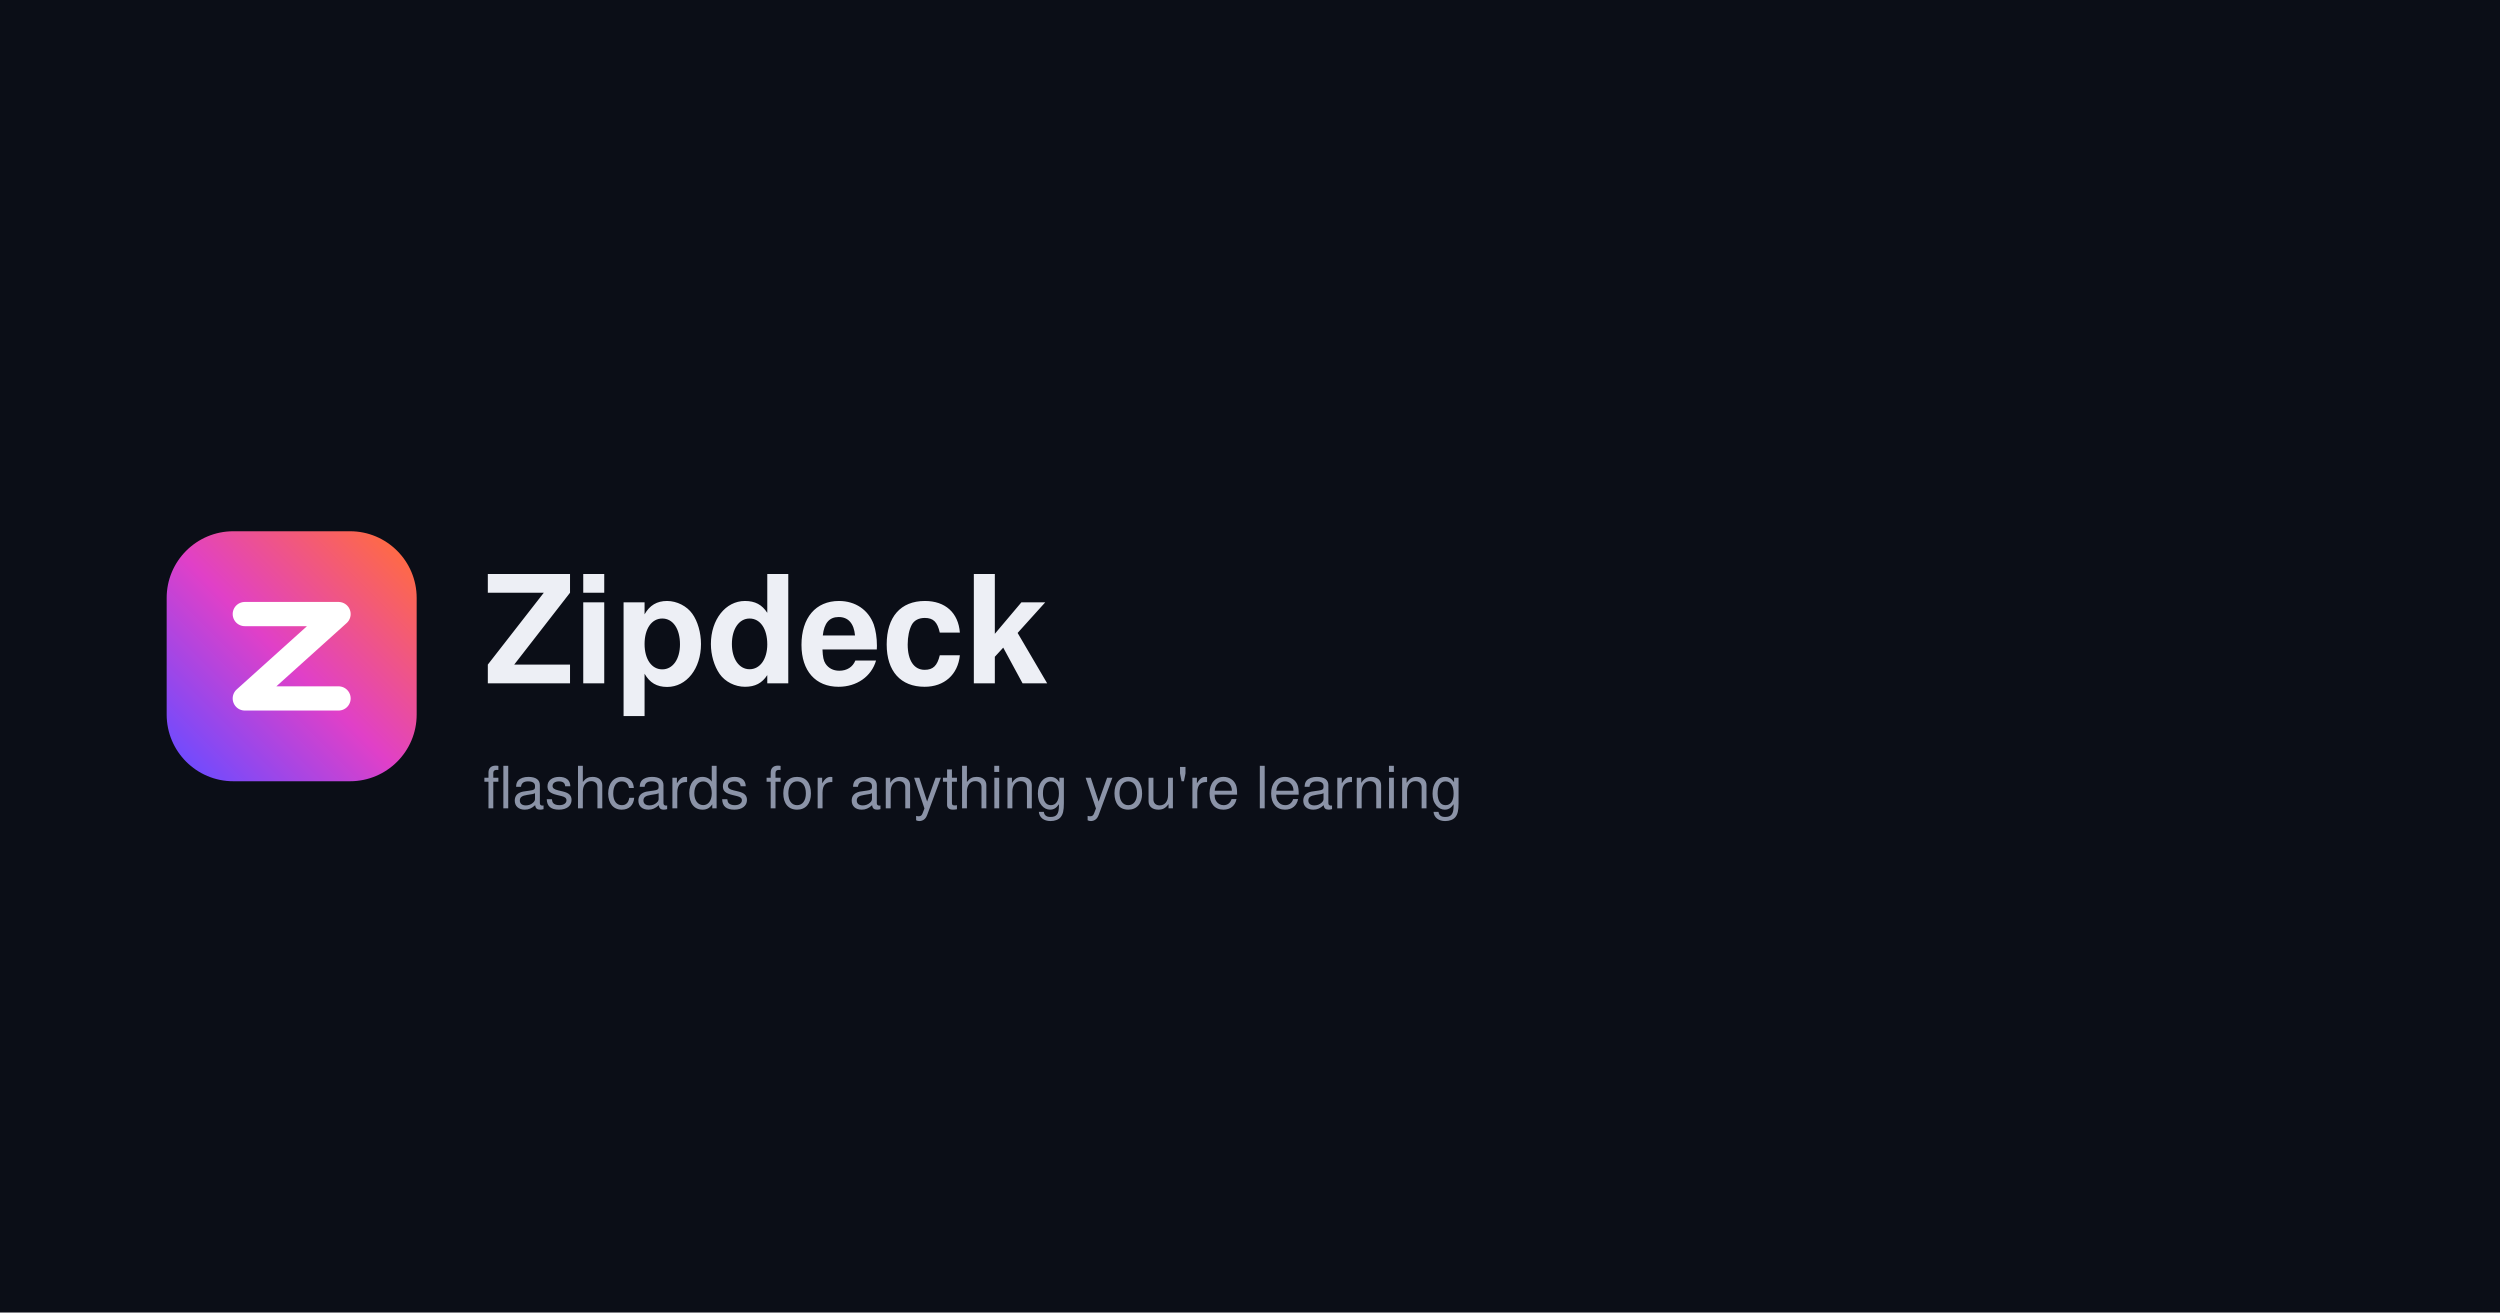
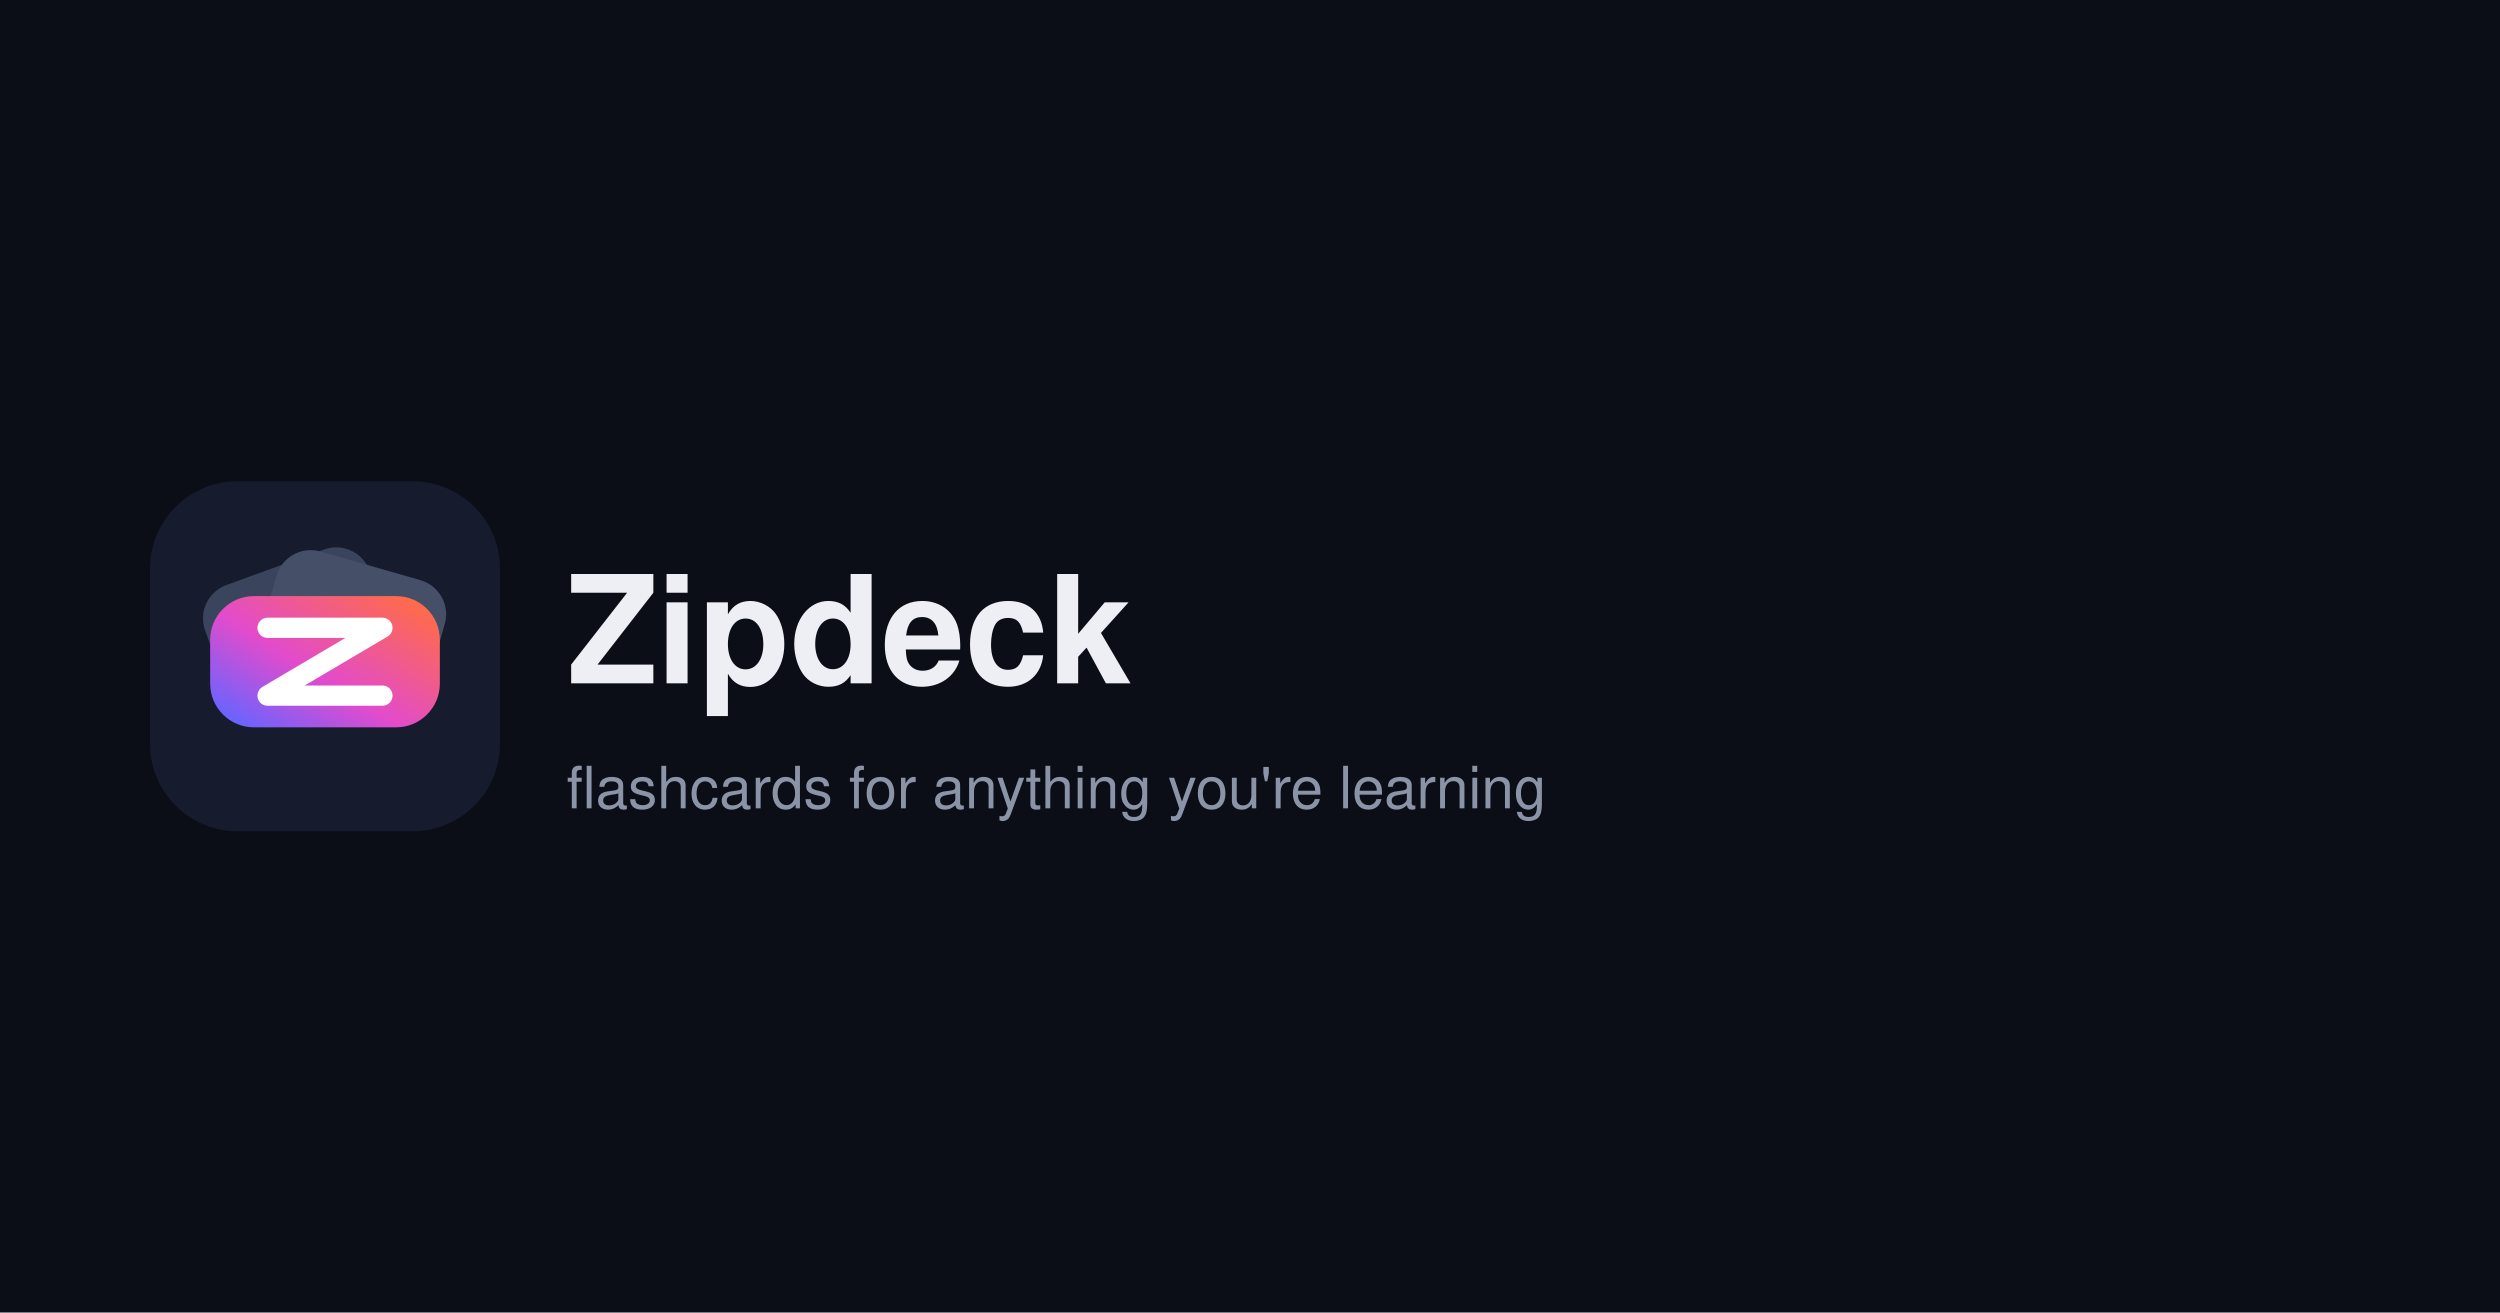
<svg xmlns="http://www.w3.org/2000/svg" width="1200" height="630" viewBox="0 0 1200 630">
  <rect width="1200" height="630" fill="#0b0e17" />
-   <defs>
-     <linearGradient id="zipdeck-og" x1="6%" y1="94%" x2="94%" y2="6%">
-       <stop offset="0%" stop-color="#6E4BFF" />
-       <stop offset="48%" stop-color="#E040C8" />
-       <stop offset="100%" stop-color="#FF6B42" />
-     </linearGradient>
-   </defs>
-   <g transform="translate(80 255)">
-     <rect width="120" height="120" rx="32" fill="url(#zipdeck-og)" />
-     <g transform="scale(3.75)">
-       <path fill="none" stroke="#fff" stroke-width="3.1" stroke-linecap="round" stroke-linejoin="round" d="M10 10.6h12L10 21.4h12" />
+   <g transform="translate(72 231) scale(2.625)">
+     <defs>
+       <linearGradient id="zipdeck-og-face" x1="6%" y1="90%" x2="94%" y2="10%">
+         <stop offset="0%" stop-color="#6B63FF" />
+         <stop offset="42%" stop-color="#E24BCC" />
+         <stop offset="100%" stop-color="#FF6B4A" />
+       </linearGradient>
+     </defs>
+     <rect width="64" height="64" rx="16" fill="#161B2E" />
+     <g transform="translate(11 15) rotate(-20 16 12)">
+       <rect width="32" height="24" rx="6.5" fill="#3A445C" />
    </g>
+     <g transform="translate(21 15) rotate(16 16 12)">
+       <rect width="32" height="24" rx="6.5" fill="#454F68" />
+     </g>
+     <rect x="11" y="21" width="42" height="24" rx="8" fill="url(#zipdeck-og-face)" />
+     <path fill="none" stroke="#fff" stroke-width="3.7" stroke-linecap="round" stroke-linejoin="round" d="M21.5 26.8h21L21.5 39.2h21" />
  </g>
-   <text x="232" y="328" fill="#edeff5" font-family="Segoe UI, Helvetica, Arial, sans-serif" font-size="72" font-weight="600">Zipdeck</text>
-   <text x="232" y="388" fill="#8b93a7" font-family="Segoe UI, Helvetica, Arial, sans-serif" font-size="28">flashcards for anything you're learning</text>
+   <text x="272" y="328" fill="#edeff5" font-family="Segoe UI, Helvetica, Arial, sans-serif" font-size="72" font-weight="600">Zipdeck</text>
+   <text x="272" y="388" fill="#8b93a7" font-family="Segoe UI, Helvetica, Arial, sans-serif" font-size="28">flashcards for anything you're learning</text>
</svg>
